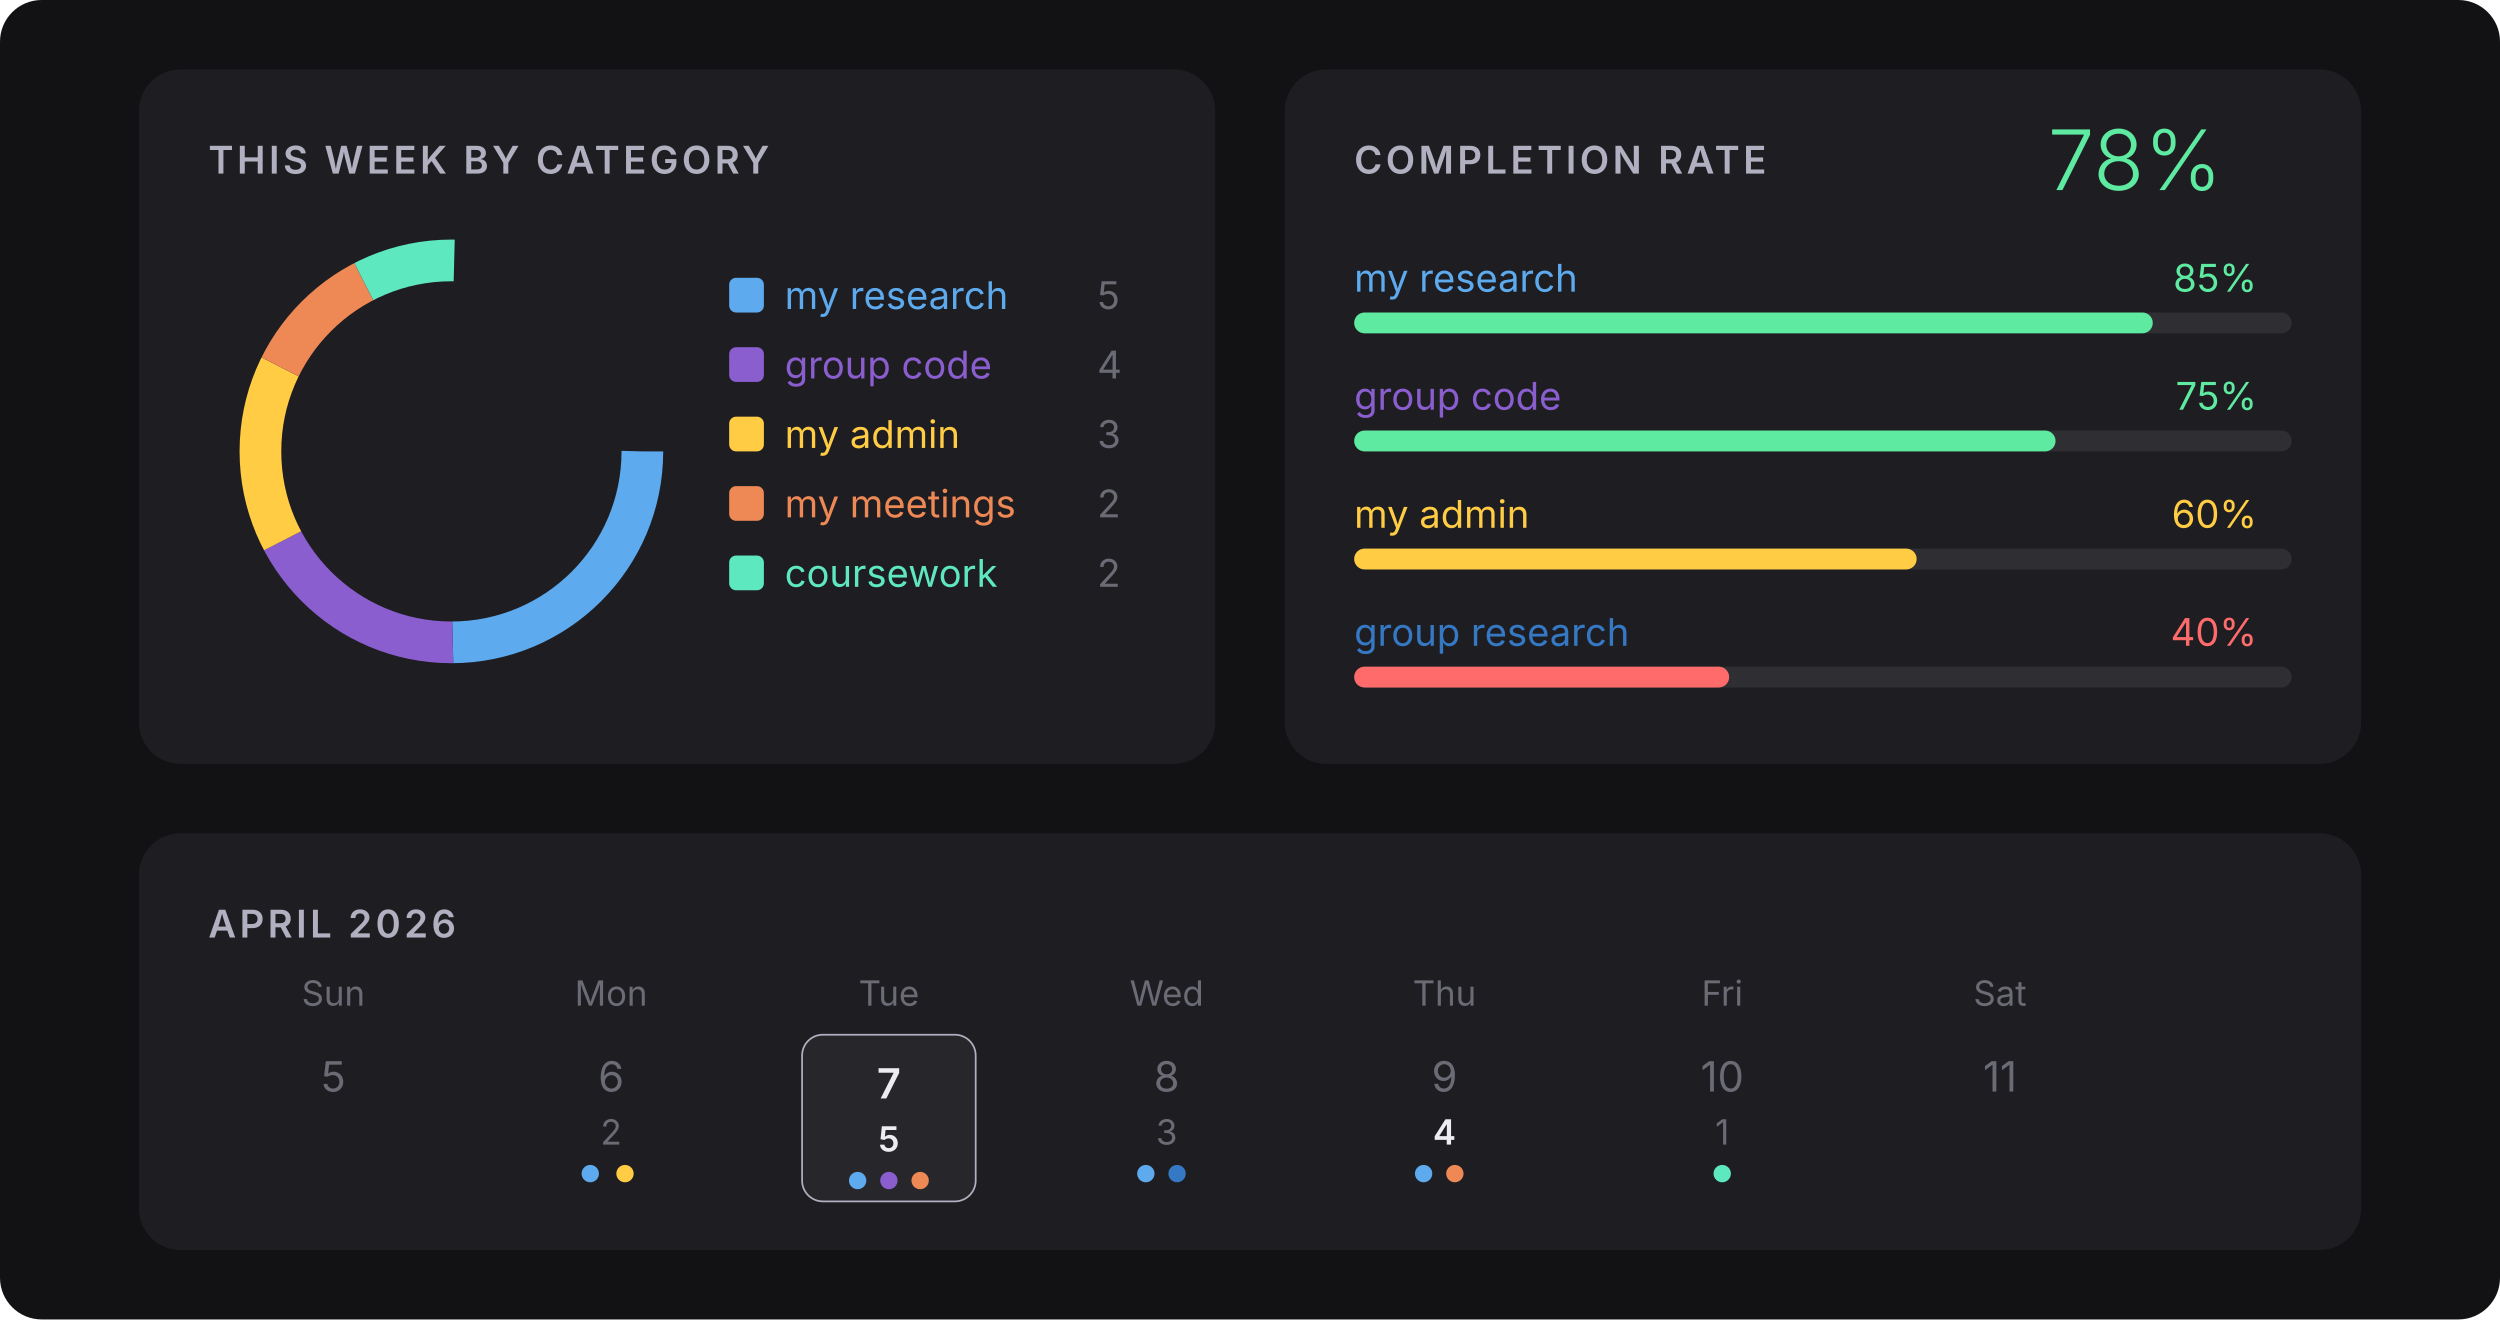
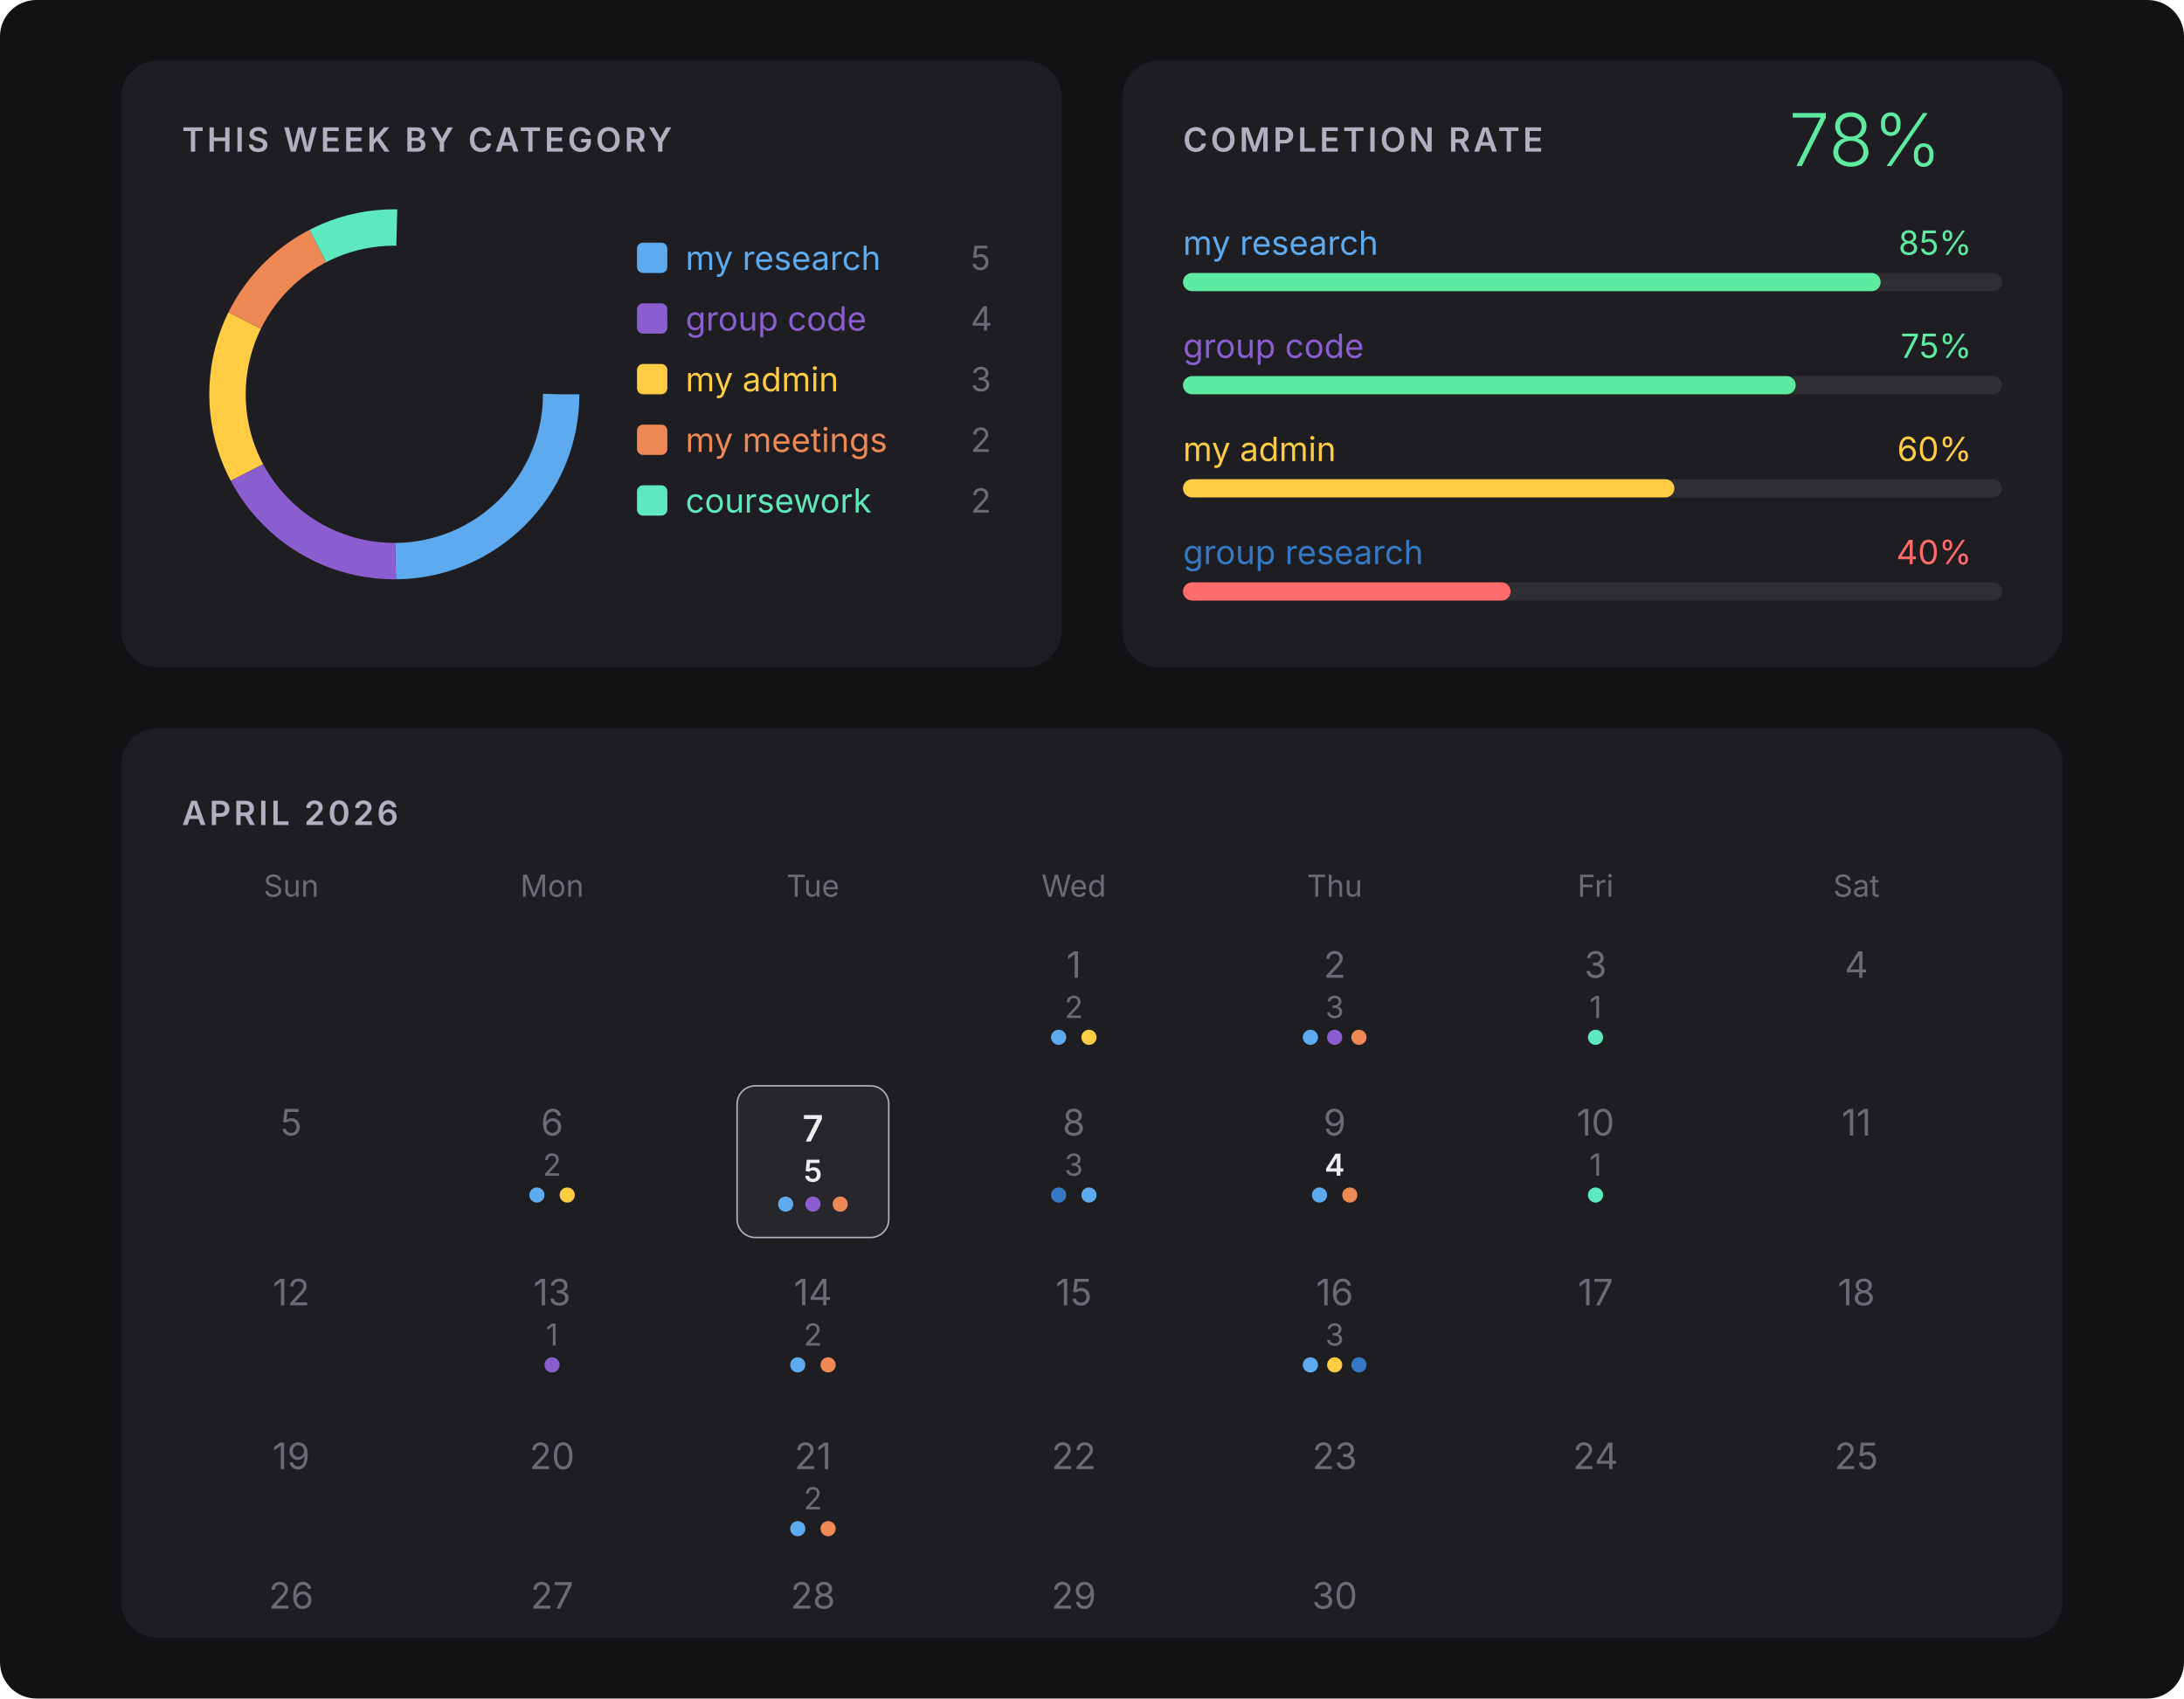
- <svg xmlns="http://www.w3.org/2000/svg" width="720" height="380" viewBox="0 0 720 380">
+ <svg xmlns="http://www.w3.org/2000/svg" width="720" height="560" viewBox="0 0 720 560">
  <defs>
    <style>
      text { font-family: -apple-system, 'Inter', sans-serif; dominant-baseline: central; }
    </style>
  </defs>
-   <rect width="720" height="380" rx="12" fill="#121215" />
+   <rect width="720" height="560" rx="12" fill="#121215" />
  <rect x="40" y="20" width="310" height="200" rx="12" fill="#1e1e22" />
  <text x="60" y="46" fill="#b0b0c0" font-size="11" font-weight="600" letter-spacing="1">THIS WEEK BY CATEGORY</text>
  <circle cx="130" cy="130" r="55" fill="none" stroke="#5eaaee" stroke-width="12" stroke-dasharray="86 260" stroke-dashoffset="0" />
  <circle cx="130" cy="130" r="55" fill="none" stroke="#8b5ecf" stroke-width="12" stroke-dasharray="60 260" stroke-dashoffset="-86" />
  <circle cx="130" cy="130" r="55" fill="none" stroke="#ffcc44" stroke-width="12" stroke-dasharray="52 260" stroke-dashoffset="-146" />
  <circle cx="130" cy="130" r="55" fill="none" stroke="#ee8855" stroke-width="12" stroke-dasharray="35 260" stroke-dashoffset="-198" />
  <circle cx="130" cy="130" r="55" fill="none" stroke="#5ee8c0" stroke-width="12" stroke-dasharray="27 260" stroke-dashoffset="-233" />
  <rect x="210" y="80" width="10" height="10" rx="2" fill="#5eaaee" />
  <text x="226" y="85" fill="#5eaaee" font-size="11">my research</text>
-   <text x="316" y="85" fill="#6b6b76" font-size="11">5</text>
+   <text x="320" y="85" fill="#6b6b76" font-size="11">5</text>
  <rect x="210" y="100" width="10" height="10" rx="2" fill="#8b5ecf" />
  <text x="226" y="105" fill="#8b5ecf" font-size="11">group code</text>
-   <text x="316" y="105" fill="#6b6b76" font-size="11">4</text>
+   <text x="320" y="105" fill="#6b6b76" font-size="11">4</text>
  <rect x="210" y="120" width="10" height="10" rx="2" fill="#ffcc44" />
  <text x="226" y="125" fill="#ffcc44" font-size="11">my admin</text>
-   <text x="316" y="125" fill="#6b6b76" font-size="11">3</text>
+   <text x="320" y="125" fill="#6b6b76" font-size="11">3</text>
  <rect x="210" y="140" width="10" height="10" rx="2" fill="#ee8855" />
  <text x="226" y="145" fill="#ee8855" font-size="11">my meetings</text>
-   <text x="316" y="145" fill="#6b6b76" font-size="11">2</text>
+   <text x="320" y="145" fill="#6b6b76" font-size="11">2</text>
  <rect x="210" y="160" width="10" height="10" rx="2" fill="#5ee8c0" />
  <text x="226" y="165" fill="#5ee8c0" font-size="11">coursework</text>
-   <text x="316" y="165" fill="#6b6b76" font-size="11">2</text>
+   <text x="320" y="165" fill="#6b6b76" font-size="11">2</text>
  <rect x="370" y="20" width="310" height="200" rx="12" fill="#1e1e22" />
  <text x="390" y="46" fill="#b0b0c0" font-size="11" font-weight="600" letter-spacing="1">COMPLETION RATE</text>
  <text x="640" y="46" fill="#5eeaa0" font-size="24" font-weight="300" text-anchor="end">78%</text>
  <text x="390" y="80" fill="#5eaaee" font-size="11">my research</text>
  <text x="650" y="80" fill="#5eeaa0" font-size="11" text-anchor="end">85%</text>
  <rect x="390" y="90" width="270" height="6" rx="3" fill="#2e2e33" />
  <rect x="390" y="90" width="230" height="6" rx="3" fill="#5eeaa0" />
  <text x="390" y="114" fill="#8b5ecf" font-size="11">group code</text>
  <text x="650" y="114" fill="#5eeaa0" font-size="11" text-anchor="end">75%</text>
  <rect x="390" y="124" width="270" height="6" rx="3" fill="#2e2e33" />
  <rect x="390" y="124" width="202" height="6" rx="3" fill="#5eeaa0" />
  <text x="390" y="148" fill="#ffcc44" font-size="11">my admin</text>
  <text x="650" y="148" fill="#ffcc44" font-size="11" text-anchor="end">60%</text>
  <rect x="390" y="158" width="270" height="6" rx="3" fill="#2e2e33" />
  <rect x="390" y="158" width="162" height="6" rx="3" fill="#ffcc44" />
  <text x="390" y="182" fill="#3578c4" font-size="11">group research</text>
  <text x="650" y="182" fill="#ff6b6b" font-size="11" text-anchor="end">40%</text>
  <rect x="390" y="192" width="270" height="6" rx="3" fill="#2e2e33" />
  <rect x="390" y="192" width="108" height="6" rx="3" fill="#ff6b6b" />
-   <rect x="40" y="240" width="640" height="120" rx="12" fill="#1e1e22" />
-   <text x="60" y="266" fill="#b0b0c0" font-size="11" font-weight="600" letter-spacing="1">APRIL 2026</text>
-   <text x="96" y="286" fill="#6b6b76" font-size="10" text-anchor="middle">Sun</text>
-   <text x="176" y="286" fill="#6b6b76" font-size="10" text-anchor="middle">Mon</text>
-   <text x="256" y="286" fill="#6b6b76" font-size="10" text-anchor="middle">Tue</text>
-   <text x="336" y="286" fill="#6b6b76" font-size="10" text-anchor="middle">Wed</text>
-   <text x="416" y="286" fill="#6b6b76" font-size="10" text-anchor="middle">Thu</text>
-   <text x="496" y="286" fill="#6b6b76" font-size="10" text-anchor="middle">Fri</text>
-   <text x="576" y="286" fill="#6b6b76" font-size="10" text-anchor="middle">Sat</text>
-   <text x="96" y="310" fill="#6b6b76" font-size="12" text-anchor="middle">5</text>
-   <text x="176" y="310" fill="#6b6b76" font-size="12" text-anchor="middle">6</text>
-   <text x="176" y="326" fill="#6b6b76" font-size="10" text-anchor="middle">2</text>
-   <circle cx="170" cy="338" r="2.5" fill="#5eaaee" />
-   <circle cx="180" cy="338" r="2.5" fill="#ffcc44" />
-   <rect x="231" y="298" width="50" height="48" rx="6" fill="#27272b" stroke="#b0b0c0" stroke-width="0.5" />
-   <text x="256" y="312" fill="#ededf0" font-size="12" font-weight="600" text-anchor="middle">7</text>
-   <text x="256" y="328" fill="#ededf0" font-size="10" font-weight="600" text-anchor="middle">5</text>
-   <circle cx="247" cy="340" r="2.5" fill="#5eaaee" />
-   <circle cx="256" cy="340" r="2.5" fill="#8b5ecf" />
-   <circle cx="265" cy="340" r="2.5" fill="#ee8855" />
-   <text x="336" y="310" fill="#6b6b76" font-size="12" text-anchor="middle">8</text>
-   <text x="336" y="326" fill="#6b6b76" font-size="10" text-anchor="middle">3</text>
-   <circle cx="330" cy="338" r="2.5" fill="#5eaaee" />
-   <circle cx="339" cy="338" r="2.5" fill="#3578c4" />
-   <text x="416" y="310" fill="#6b6b76" font-size="12" text-anchor="middle">9</text>
-   <text x="416" y="326" fill="#ededf0" font-size="10" font-weight="600" text-anchor="middle">4</text>
-   <circle cx="410" cy="338" r="2.5" fill="#5eaaee" />
-   <circle cx="419" cy="338" r="2.5" fill="#ee8855" />
-   <text x="496" y="310" fill="#6b6b76" font-size="12" text-anchor="middle">10</text>
-   <text x="496" y="326" fill="#6b6b76" font-size="10" text-anchor="middle">1</text>
-   <circle cx="496" cy="338" r="2.5" fill="#5ee8c0" />
-   <text x="576" y="310" fill="#6b6b76" font-size="12" text-anchor="middle">11</text>
+   <rect x="40" y="240" width="640" height="300" rx="12" fill="#1e1e22" />
+   <text x="60" y="268" fill="#b0b0c0" font-size="11" font-weight="600" letter-spacing="1">APRIL 2026</text>
+   <text x="96" y="292" fill="#6b6b76" font-size="10" text-anchor="middle">Sun</text>
+   <text x="182" y="292" fill="#6b6b76" font-size="10" text-anchor="middle">Mon</text>
+   <text x="268" y="292" fill="#6b6b76" font-size="10" text-anchor="middle">Tue</text>
+   <text x="354" y="292" fill="#6b6b76" font-size="10" text-anchor="middle">Wed</text>
+   <text x="440" y="292" fill="#6b6b76" font-size="10" text-anchor="middle">Thu</text>
+   <text x="526" y="292" fill="#6b6b76" font-size="10" text-anchor="middle">Fri</text>
+   <text x="612" y="292" fill="#6b6b76" font-size="10" text-anchor="middle">Sat</text>
+   <text x="354" y="318" fill="#6b6b76" font-size="12" text-anchor="middle">1</text>
+   <text x="354" y="332" fill="#6b6b76" font-size="10" text-anchor="middle">2</text>
+   <circle cx="349" cy="342" r="2.5" fill="#5eaaee" />
+   <circle cx="359" cy="342" r="2.5" fill="#ffcc44" />
+   <text x="440" y="318" fill="#6b6b76" font-size="12" text-anchor="middle">2</text>
+   <text x="440" y="332" fill="#6b6b76" font-size="10" text-anchor="middle">3</text>
+   <circle cx="432" cy="342" r="2.5" fill="#5eaaee" />
+   <circle cx="440" cy="342" r="2.5" fill="#8b5ecf" />
+   <circle cx="448" cy="342" r="2.5" fill="#ee8855" />
+   <text x="526" y="318" fill="#6b6b76" font-size="12" text-anchor="middle">3</text>
+   <text x="526" y="332" fill="#6b6b76" font-size="10" text-anchor="middle">1</text>
+   <circle cx="526" cy="342" r="2.5" fill="#5ee8c0" />
+   <text x="612" y="318" fill="#6b6b76" font-size="12" text-anchor="middle">4</text>
+   <text x="96" y="370" fill="#6b6b76" font-size="12" text-anchor="middle">5</text>
+   <text x="182" y="370" fill="#6b6b76" font-size="12" text-anchor="middle">6</text>
+   <text x="182" y="384" fill="#6b6b76" font-size="10" text-anchor="middle">2</text>
+   <circle cx="177" cy="394" r="2.5" fill="#5eaaee" />
+   <circle cx="187" cy="394" r="2.5" fill="#ffcc44" />
+   <rect x="243" y="358" width="50" height="50" rx="6" fill="#27272b" stroke="#b0b0c0" stroke-width="0.5" />
+   <text x="268" y="372" fill="#ededf0" font-size="12" font-weight="600" text-anchor="middle">7</text>
+   <text x="268" y="386" fill="#ededf0" font-size="10" font-weight="600" text-anchor="middle">5</text>
+   <circle cx="259" cy="397" r="2.5" fill="#5eaaee" />
+   <circle cx="268" cy="397" r="2.5" fill="#8b5ecf" />
+   <circle cx="277" cy="397" r="2.5" fill="#ee8855" />
+   <text x="354" y="370" fill="#6b6b76" font-size="12" text-anchor="middle">8</text>
+   <text x="354" y="384" fill="#6b6b76" font-size="10" text-anchor="middle">3</text>
+   <circle cx="349" cy="394" r="2.5" fill="#3578c4" />
+   <circle cx="359" cy="394" r="2.5" fill="#5eaaee" />
+   <text x="440" y="370" fill="#6b6b76" font-size="12" text-anchor="middle">9</text>
+   <text x="440" y="384" fill="#ededf0" font-size="10" font-weight="600" text-anchor="middle">4</text>
+   <circle cx="435" cy="394" r="2.5" fill="#5eaaee" />
+   <circle cx="445" cy="394" r="2.5" fill="#ee8855" />
+   <text x="526" y="370" fill="#6b6b76" font-size="12" text-anchor="middle">10</text>
+   <text x="526" y="384" fill="#6b6b76" font-size="10" text-anchor="middle">1</text>
+   <circle cx="526" cy="394" r="2.5" fill="#5ee8c0" />
+   <text x="612" y="370" fill="#6b6b76" font-size="12" text-anchor="middle">11</text>
+   <text x="96" y="426" fill="#6b6b76" font-size="12" text-anchor="middle">12</text>
+   <text x="182" y="426" fill="#6b6b76" font-size="12" text-anchor="middle">13</text>
+   <text x="182" y="440" fill="#6b6b76" font-size="10" text-anchor="middle">1</text>
+   <circle cx="182" cy="450" r="2.5" fill="#8b5ecf" />
+   <text x="268" y="426" fill="#6b6b76" font-size="12" text-anchor="middle">14</text>
+   <text x="268" y="440" fill="#6b6b76" font-size="10" text-anchor="middle">2</text>
+   <circle cx="263" cy="450" r="2.5" fill="#5eaaee" />
+   <circle cx="273" cy="450" r="2.5" fill="#ee8855" />
+   <text x="354" y="426" fill="#6b6b76" font-size="12" text-anchor="middle">15</text>
+   <text x="440" y="426" fill="#6b6b76" font-size="12" text-anchor="middle">16</text>
+   <text x="440" y="440" fill="#6b6b76" font-size="10" text-anchor="middle">3</text>
+   <circle cx="432" cy="450" r="2.5" fill="#5eaaee" />
+   <circle cx="440" cy="450" r="2.5" fill="#ffcc44" />
+   <circle cx="448" cy="450" r="2.5" fill="#3578c4" />
+   <text x="526" y="426" fill="#6b6b76" font-size="12" text-anchor="middle">17</text>
+   <text x="612" y="426" fill="#6b6b76" font-size="12" text-anchor="middle">18</text>
+   <text x="96" y="480" fill="#6b6b76" font-size="12" text-anchor="middle">19</text>
+   <text x="182" y="480" fill="#6b6b76" font-size="12" text-anchor="middle">20</text>
+   <text x="268" y="480" fill="#6b6b76" font-size="12" text-anchor="middle">21</text>
+   <text x="268" y="494" fill="#6b6b76" font-size="10" text-anchor="middle">2</text>
+   <circle cx="263" cy="504" r="2.5" fill="#5eaaee" />
+   <circle cx="273" cy="504" r="2.5" fill="#ee8855" />
+   <text x="354" y="480" fill="#6b6b76" font-size="12" text-anchor="middle">22</text>
+   <text x="440" y="480" fill="#6b6b76" font-size="12" text-anchor="middle">23</text>
+   <text x="526" y="480" fill="#6b6b76" font-size="12" text-anchor="middle">24</text>
+   <text x="612" y="480" fill="#6b6b76" font-size="12" text-anchor="middle">25</text>
+   <text x="96" y="526" fill="#6b6b76" font-size="12" text-anchor="middle">26</text>
+   <text x="182" y="526" fill="#6b6b76" font-size="12" text-anchor="middle">27</text>
+   <text x="268" y="526" fill="#6b6b76" font-size="12" text-anchor="middle">28</text>
+   <text x="354" y="526" fill="#6b6b76" font-size="12" text-anchor="middle">29</text>
+   <text x="440" y="526" fill="#6b6b76" font-size="12" text-anchor="middle">30</text>
</svg>
